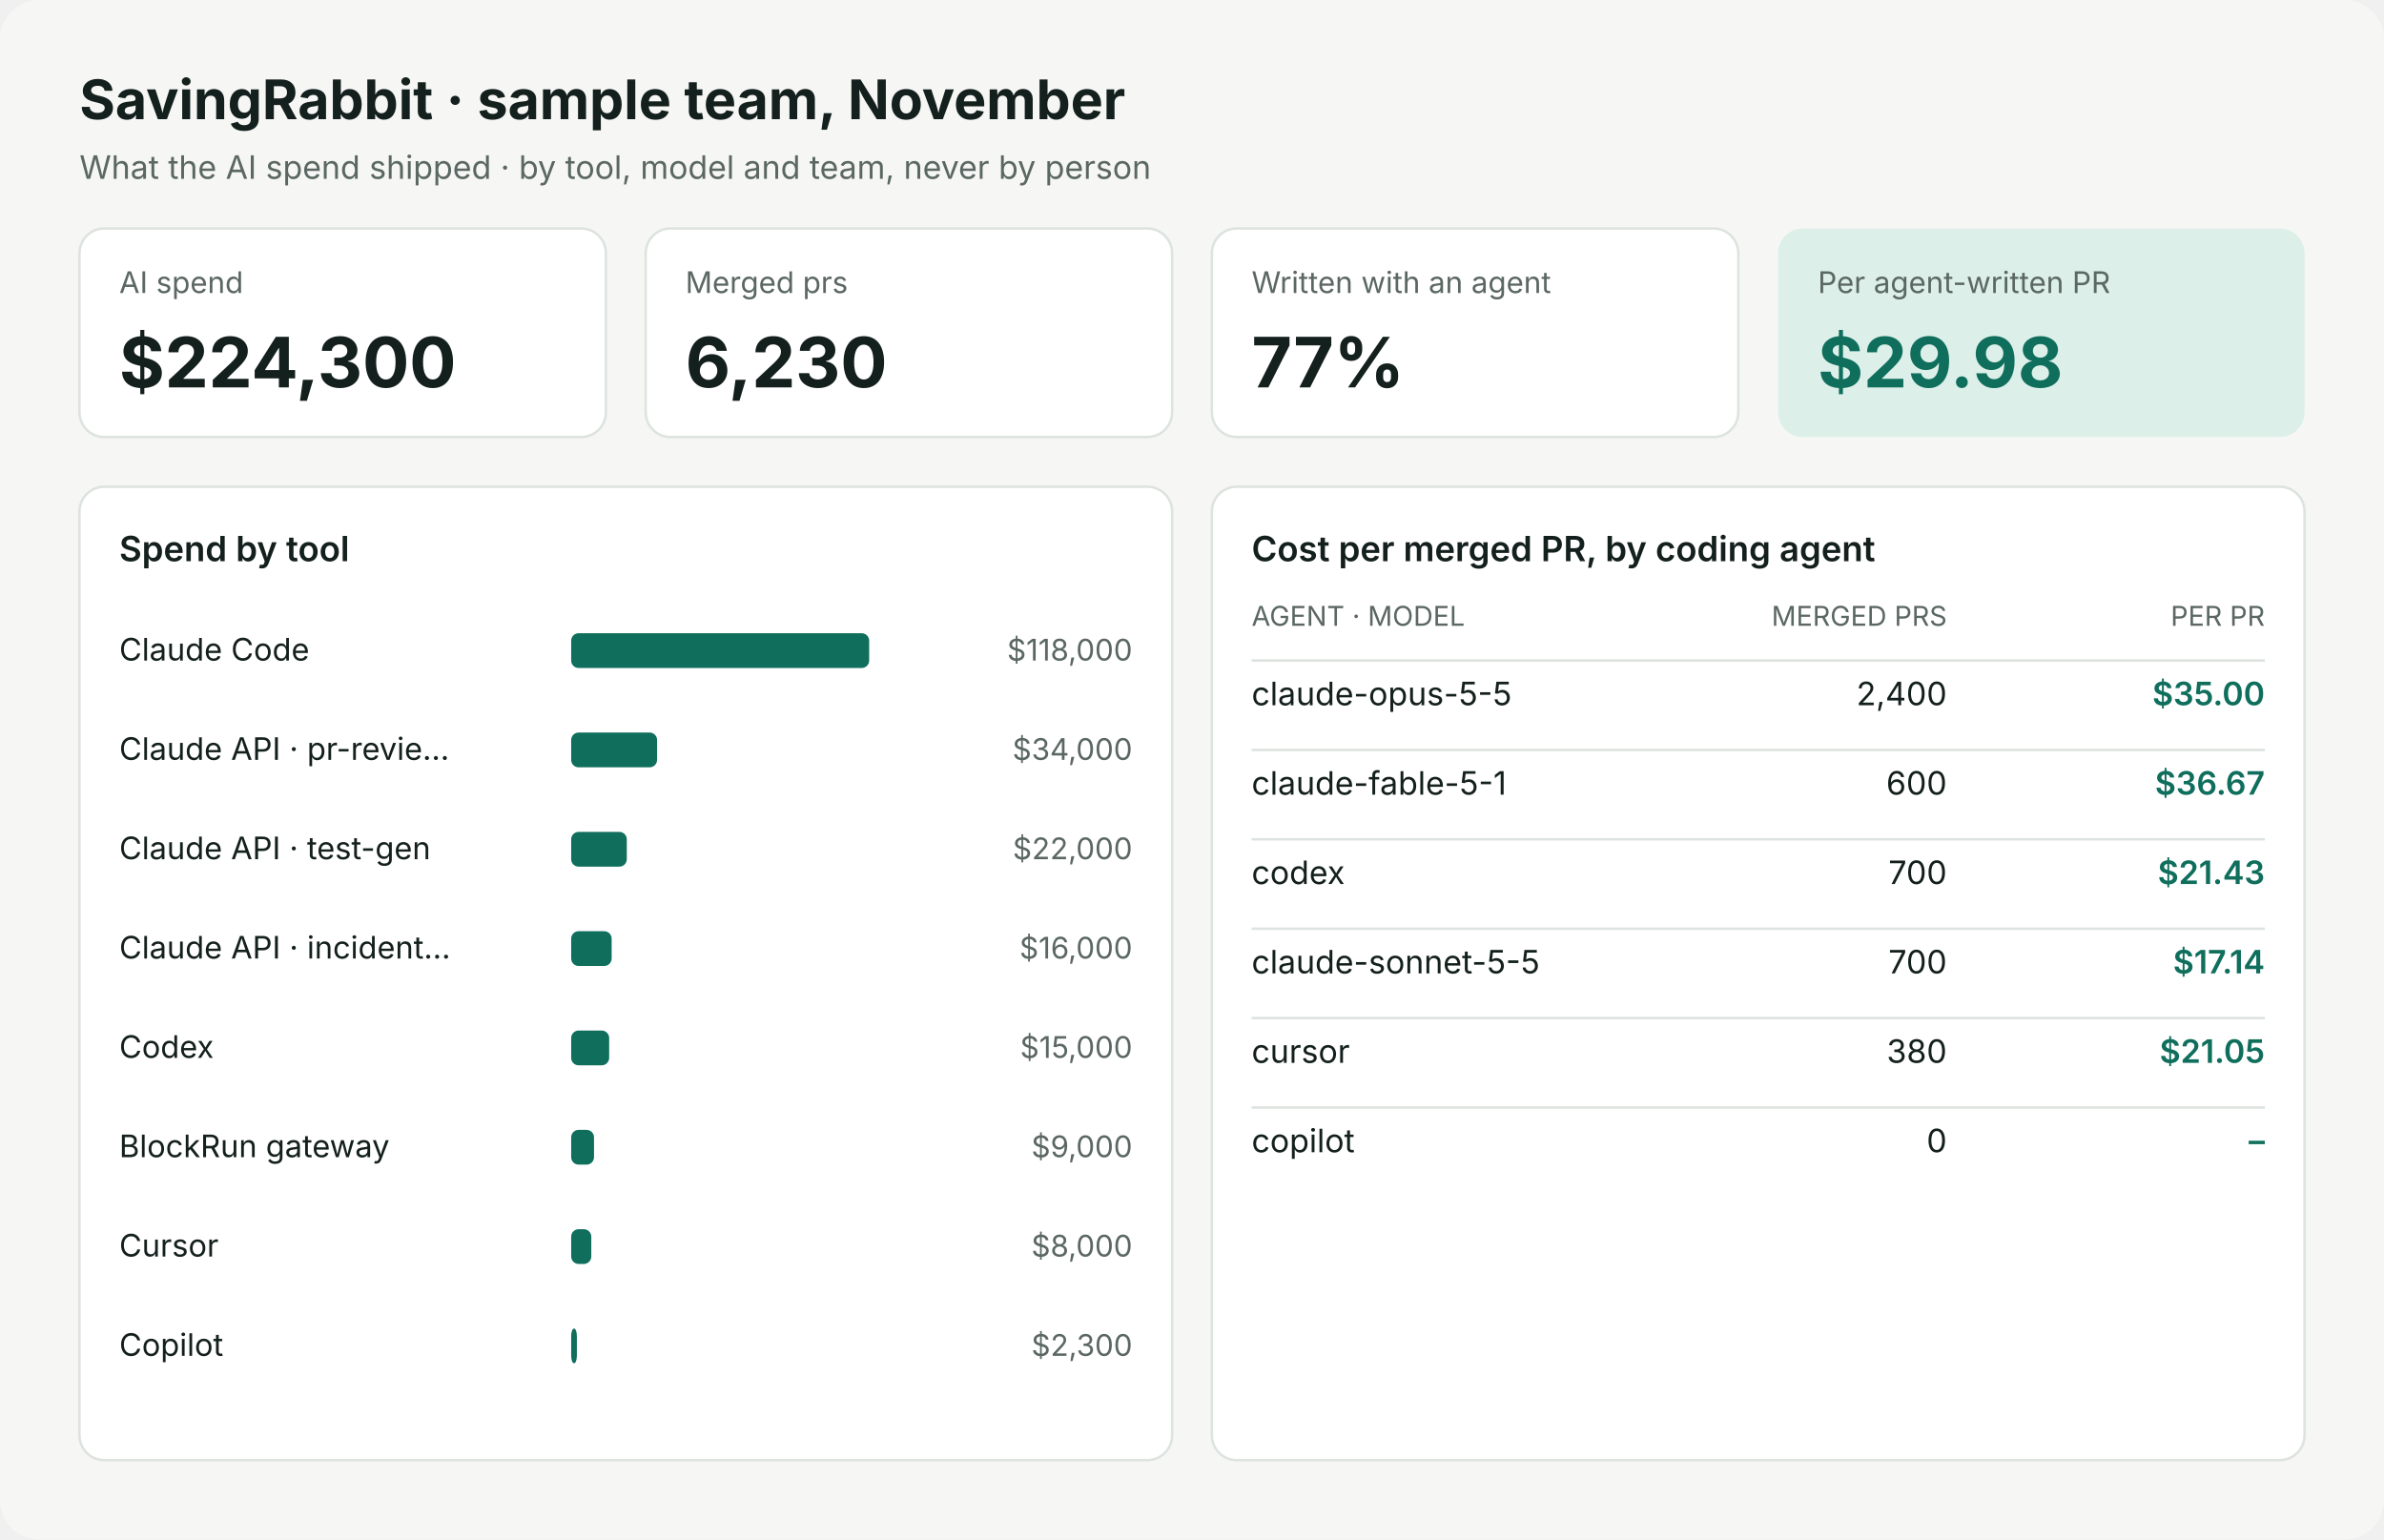
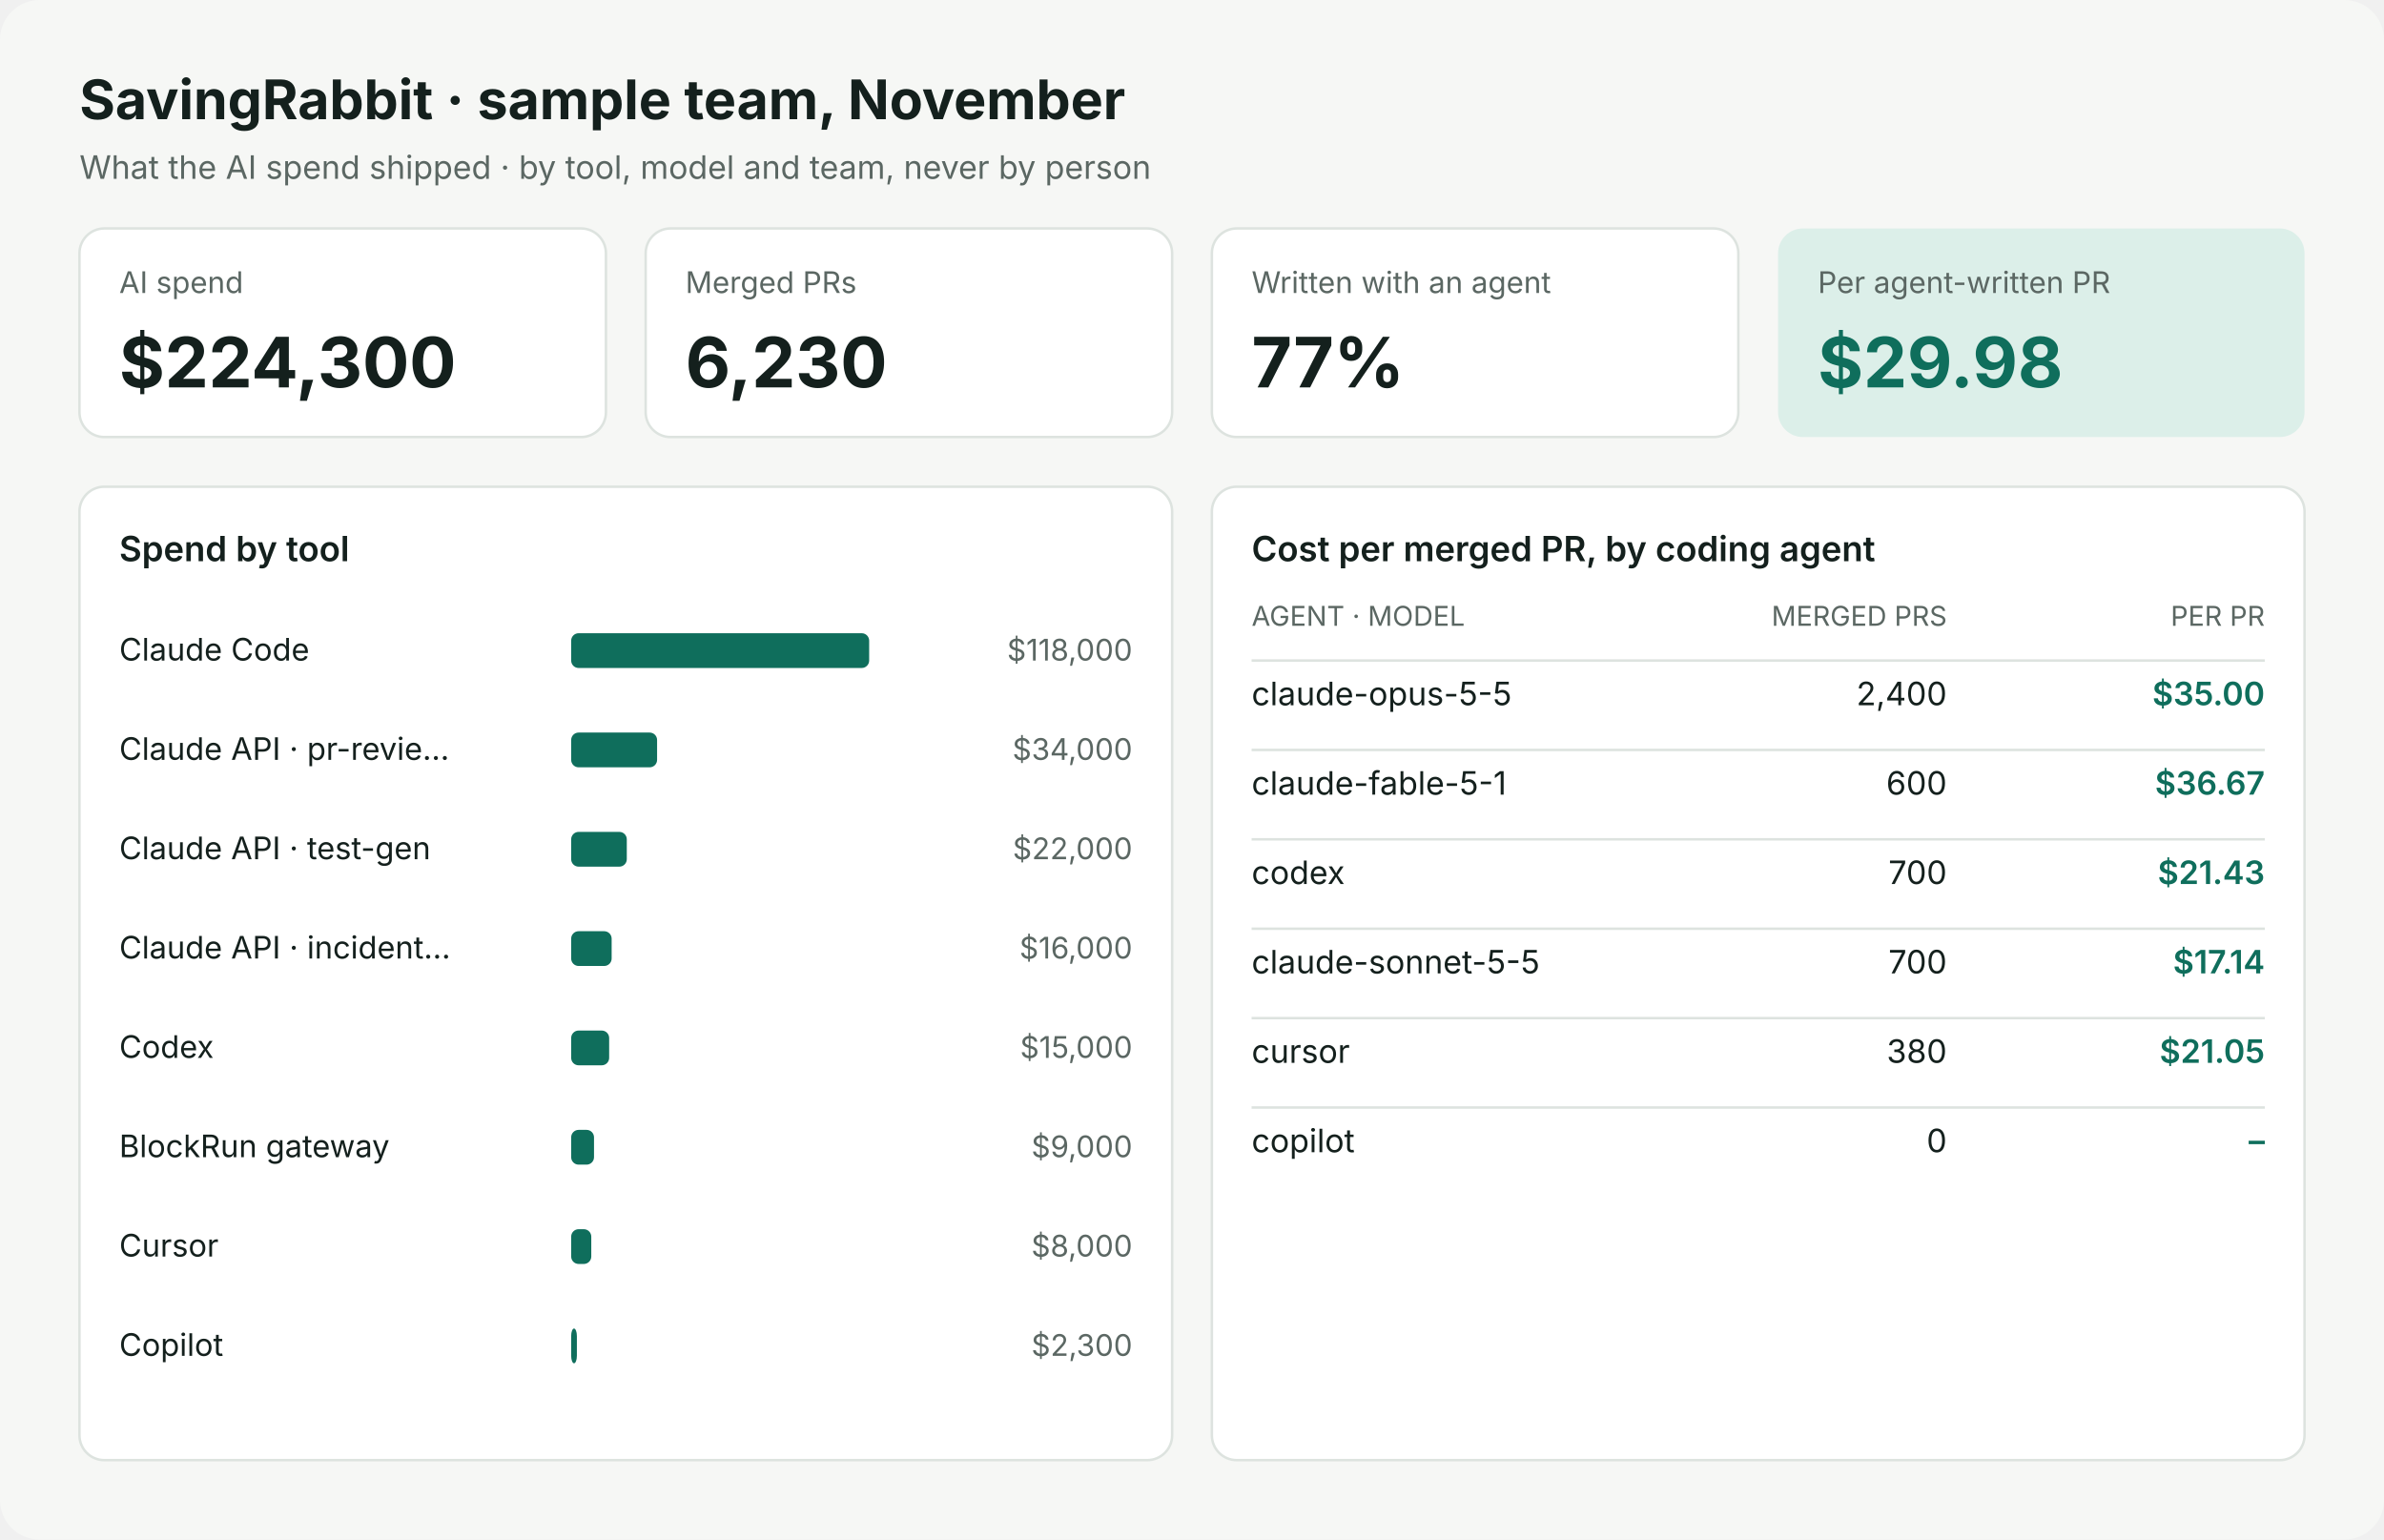
<svg xmlns="http://www.w3.org/2000/svg" width="960" height="620" viewBox="0 0 960 620" font-family="-apple-system, Segoe UI, Inter, Helvetica, Arial, sans-serif">
  <rect width="960" height="620" rx="16" fill="#f6f7f5" />
  <text x="32" y="48" font-size="22" font-weight="700" fill="#14201d">SavingRabbit · sample team, November</text>
  <text x="32" y="72" font-size="13" fill="#5b6763">What the AI spend shipped · by tool, model and team, never by person</text>
  <rect x="32" y="92" width="212" height="84" rx="10" fill="#ffffff" stroke="#dde3df" />
  <text x="48" y="118" font-size="12" fill="#5b6763">AI spend</text>
  <text x="48" y="156" font-size="28" font-weight="700" fill="#14201d">$224,300</text>
  <rect x="260" y="92" width="212" height="84" rx="10" fill="#ffffff" stroke="#dde3df" />
-   <text x="276" y="118" font-size="12" fill="#5b6763">Merged prs</text>
+   <text x="276" y="118" font-size="12" fill="#5b6763">Merged PRs</text>
  <text x="276" y="156" font-size="28" font-weight="700" fill="#14201d">6,230</text>
  <rect x="488" y="92" width="212" height="84" rx="10" fill="#ffffff" stroke="#dde3df" />
  <text x="504" y="118" font-size="12" fill="#5b6763">Written with an agent</text>
  <text x="504" y="156" font-size="28" font-weight="700" fill="#14201d">77%</text>
  <rect x="716" y="92" width="212" height="84" rx="10" fill="#dcefe9" stroke="none" />
  <text x="732" y="118" font-size="12" fill="#5b6763">Per agent-written PR</text>
  <text x="732" y="156" font-size="28" font-weight="700" fill="#0f6e5c">$29.98</text>
  <rect x="32" y="196" width="440" height="392" rx="10" fill="#ffffff" stroke="#dde3df" />
  <text x="48" y="226" font-size="14" font-weight="600" fill="#14201d">Spend by tool</text>
  <text x="48" y="266" font-size="12.5" fill="#14201d">Claude Code</text>
  <rect x="230" y="255" width="120.0" height="14" rx="3" fill="#0f6e5c" />
  <text x="456" y="266" font-size="12" fill="#5b6763" text-anchor="end">$118,000</text>
  <text x="48" y="306" font-size="12.5" fill="#14201d">Claude API · pr-revie…</text>
  <rect x="230" y="295" width="34.6" height="14" rx="3" fill="#0f6e5c" />
  <text x="456" y="306" font-size="12" fill="#5b6763" text-anchor="end">$34,000</text>
  <text x="48" y="346" font-size="12.5" fill="#14201d">Claude API · test-gen</text>
  <rect x="230" y="335" width="22.4" height="14" rx="3" fill="#0f6e5c" />
  <text x="456" y="346" font-size="12" fill="#5b6763" text-anchor="end">$22,000</text>
  <text x="48" y="386" font-size="12.5" fill="#14201d">Claude API · incident…</text>
  <rect x="230" y="375" width="16.3" height="14" rx="3" fill="#0f6e5c" />
  <text x="456" y="386" font-size="12" fill="#5b6763" text-anchor="end">$16,000</text>
  <text x="48" y="426" font-size="12.5" fill="#14201d">Codex</text>
  <rect x="230" y="415" width="15.3" height="14" rx="3" fill="#0f6e5c" />
  <text x="456" y="426" font-size="12" fill="#5b6763" text-anchor="end">$15,000</text>
  <text x="48" y="466" font-size="12.5" fill="#14201d">BlockRun gateway</text>
  <rect x="230" y="455" width="9.2" height="14" rx="3" fill="#0f6e5c" />
  <text x="456" y="466" font-size="12" fill="#5b6763" text-anchor="end">$9,000</text>
  <text x="48" y="506" font-size="12.5" fill="#14201d">Cursor</text>
  <rect x="230" y="495" width="8.1" height="14" rx="3" fill="#0f6e5c" />
  <text x="456" y="506" font-size="12" fill="#5b6763" text-anchor="end">$8,000</text>
  <text x="48" y="546" font-size="12.5" fill="#14201d">Copilot</text>
  <rect x="230" y="535" width="2.3" height="14" rx="3" fill="#0f6e5c" />
  <text x="456" y="546" font-size="12" fill="#5b6763" text-anchor="end">$2,300</text>
  <rect x="488" y="196" width="440" height="392" rx="10" fill="#ffffff" stroke="#dde3df" />
  <text x="504" y="226" font-size="14" font-weight="600" fill="#14201d">Cost per merged PR, by coding agent</text>
  <text x="504" y="252" font-size="11" fill="#5b6763">AGENT · MODEL</text>
  <text x="784" y="252" font-size="11" fill="#5b6763" text-anchor="end">MERGED PRS</text>
  <text x="912" y="252" font-size="11" fill="#5b6763" text-anchor="end">PER PR</text>
  <line x1="504" x2="912" y1="266" y2="266" stroke="#dde3df" />
  <text x="504" y="284" font-size="13" fill="#14201d">claude-opus-5-5</text>
  <text x="784" y="284" font-size="13" fill="#14201d" text-anchor="end">2,400</text>
  <text x="912" y="284" font-size="13" font-weight="600" fill="#0f6e5c" text-anchor="end">$35.00</text>
  <line x1="504" x2="912" y1="302" y2="302" stroke="#dde3df" />
  <text x="504" y="320" font-size="13" fill="#14201d">claude-fable-5-1</text>
  <text x="784" y="320" font-size="13" fill="#14201d" text-anchor="end">600</text>
  <text x="912" y="320" font-size="13" font-weight="600" fill="#0f6e5c" text-anchor="end">$36.67</text>
  <line x1="504" x2="912" y1="338" y2="338" stroke="#dde3df" />
  <text x="504" y="356" font-size="13" fill="#14201d">codex</text>
  <text x="784" y="356" font-size="13" fill="#14201d" text-anchor="end">700</text>
  <text x="912" y="356" font-size="13" font-weight="600" fill="#0f6e5c" text-anchor="end">$21.43</text>
  <line x1="504" x2="912" y1="374" y2="374" stroke="#dde3df" />
  <text x="504" y="392" font-size="13" fill="#14201d">claude-sonnet-5-5</text>
  <text x="784" y="392" font-size="13" fill="#14201d" text-anchor="end">700</text>
  <text x="912" y="392" font-size="13" font-weight="600" fill="#0f6e5c" text-anchor="end">$17.14</text>
  <line x1="504" x2="912" y1="410" y2="410" stroke="#dde3df" />
  <text x="504" y="428" font-size="13" fill="#14201d">cursor</text>
  <text x="784" y="428" font-size="13" fill="#14201d" text-anchor="end">380</text>
  <text x="912" y="428" font-size="13" font-weight="600" fill="#0f6e5c" text-anchor="end">$21.05</text>
  <line x1="504" x2="912" y1="446" y2="446" stroke="#dde3df" />
  <text x="504" y="464" font-size="13" fill="#14201d">copilot</text>
  <text x="784" y="464" font-size="13" fill="#14201d" text-anchor="end">0</text>
  <text x="912" y="464" font-size="13" font-weight="600" fill="#0f6e5c" text-anchor="end">–</text>
</svg>
